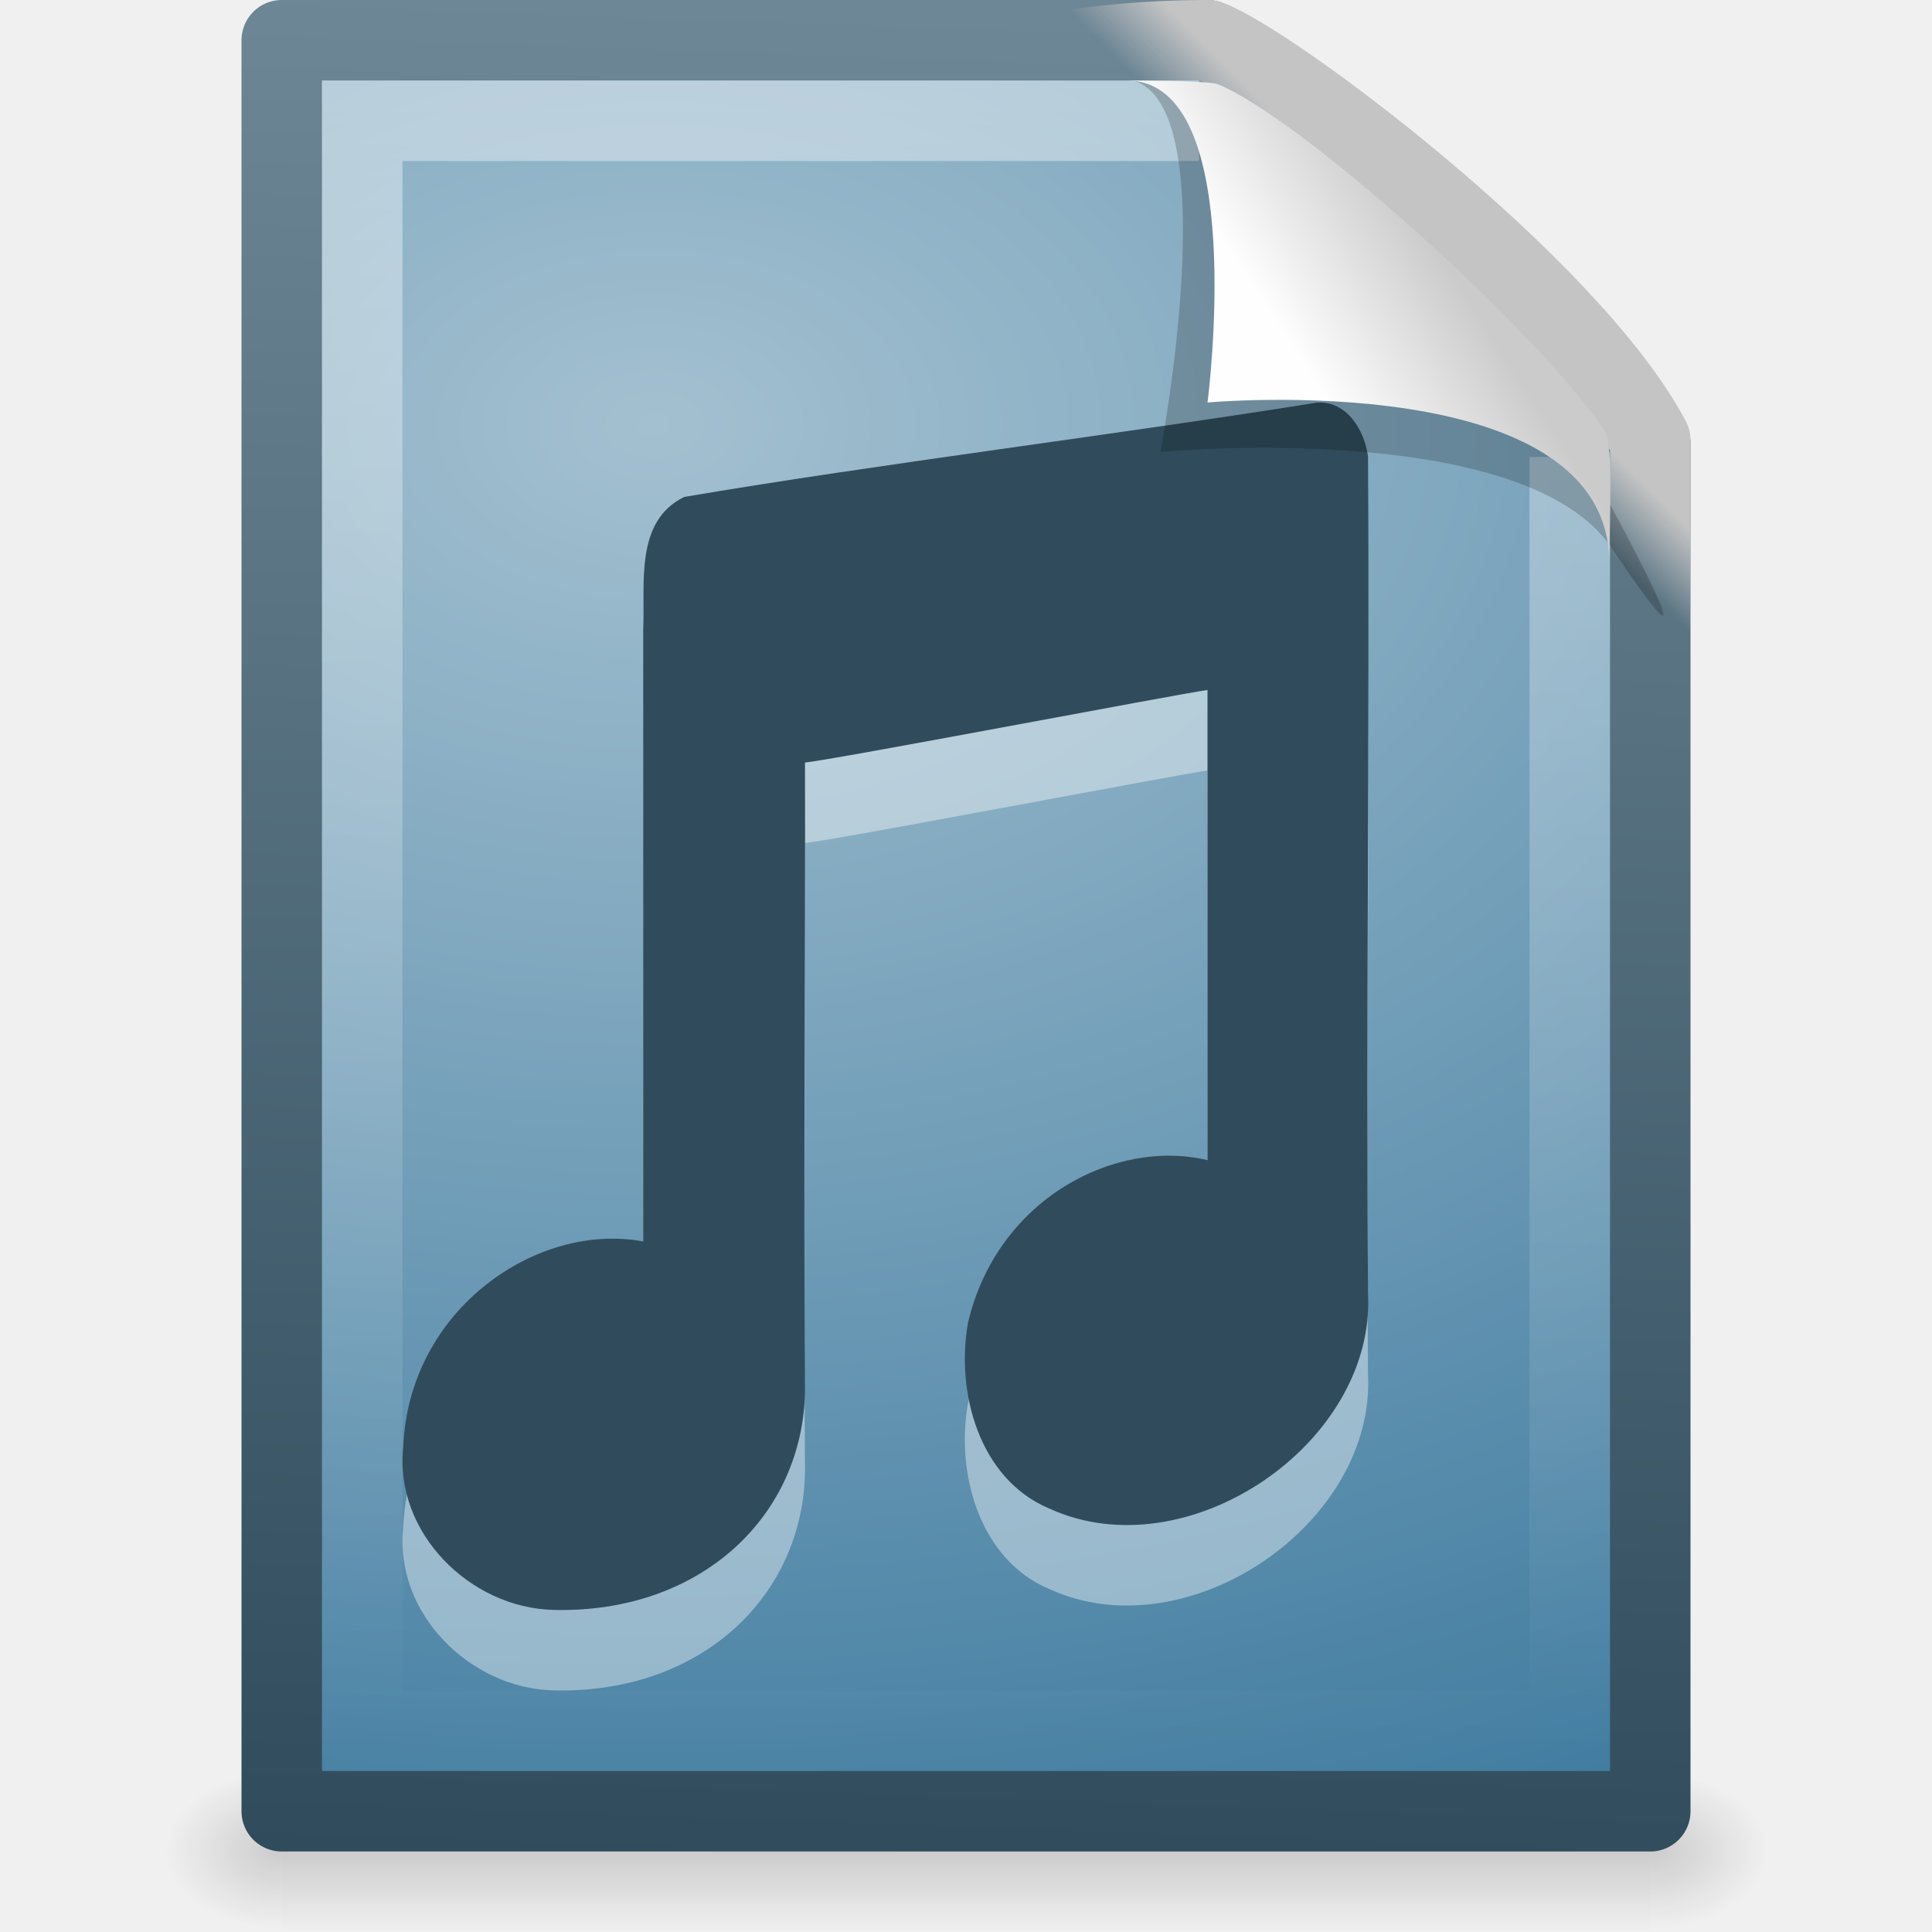
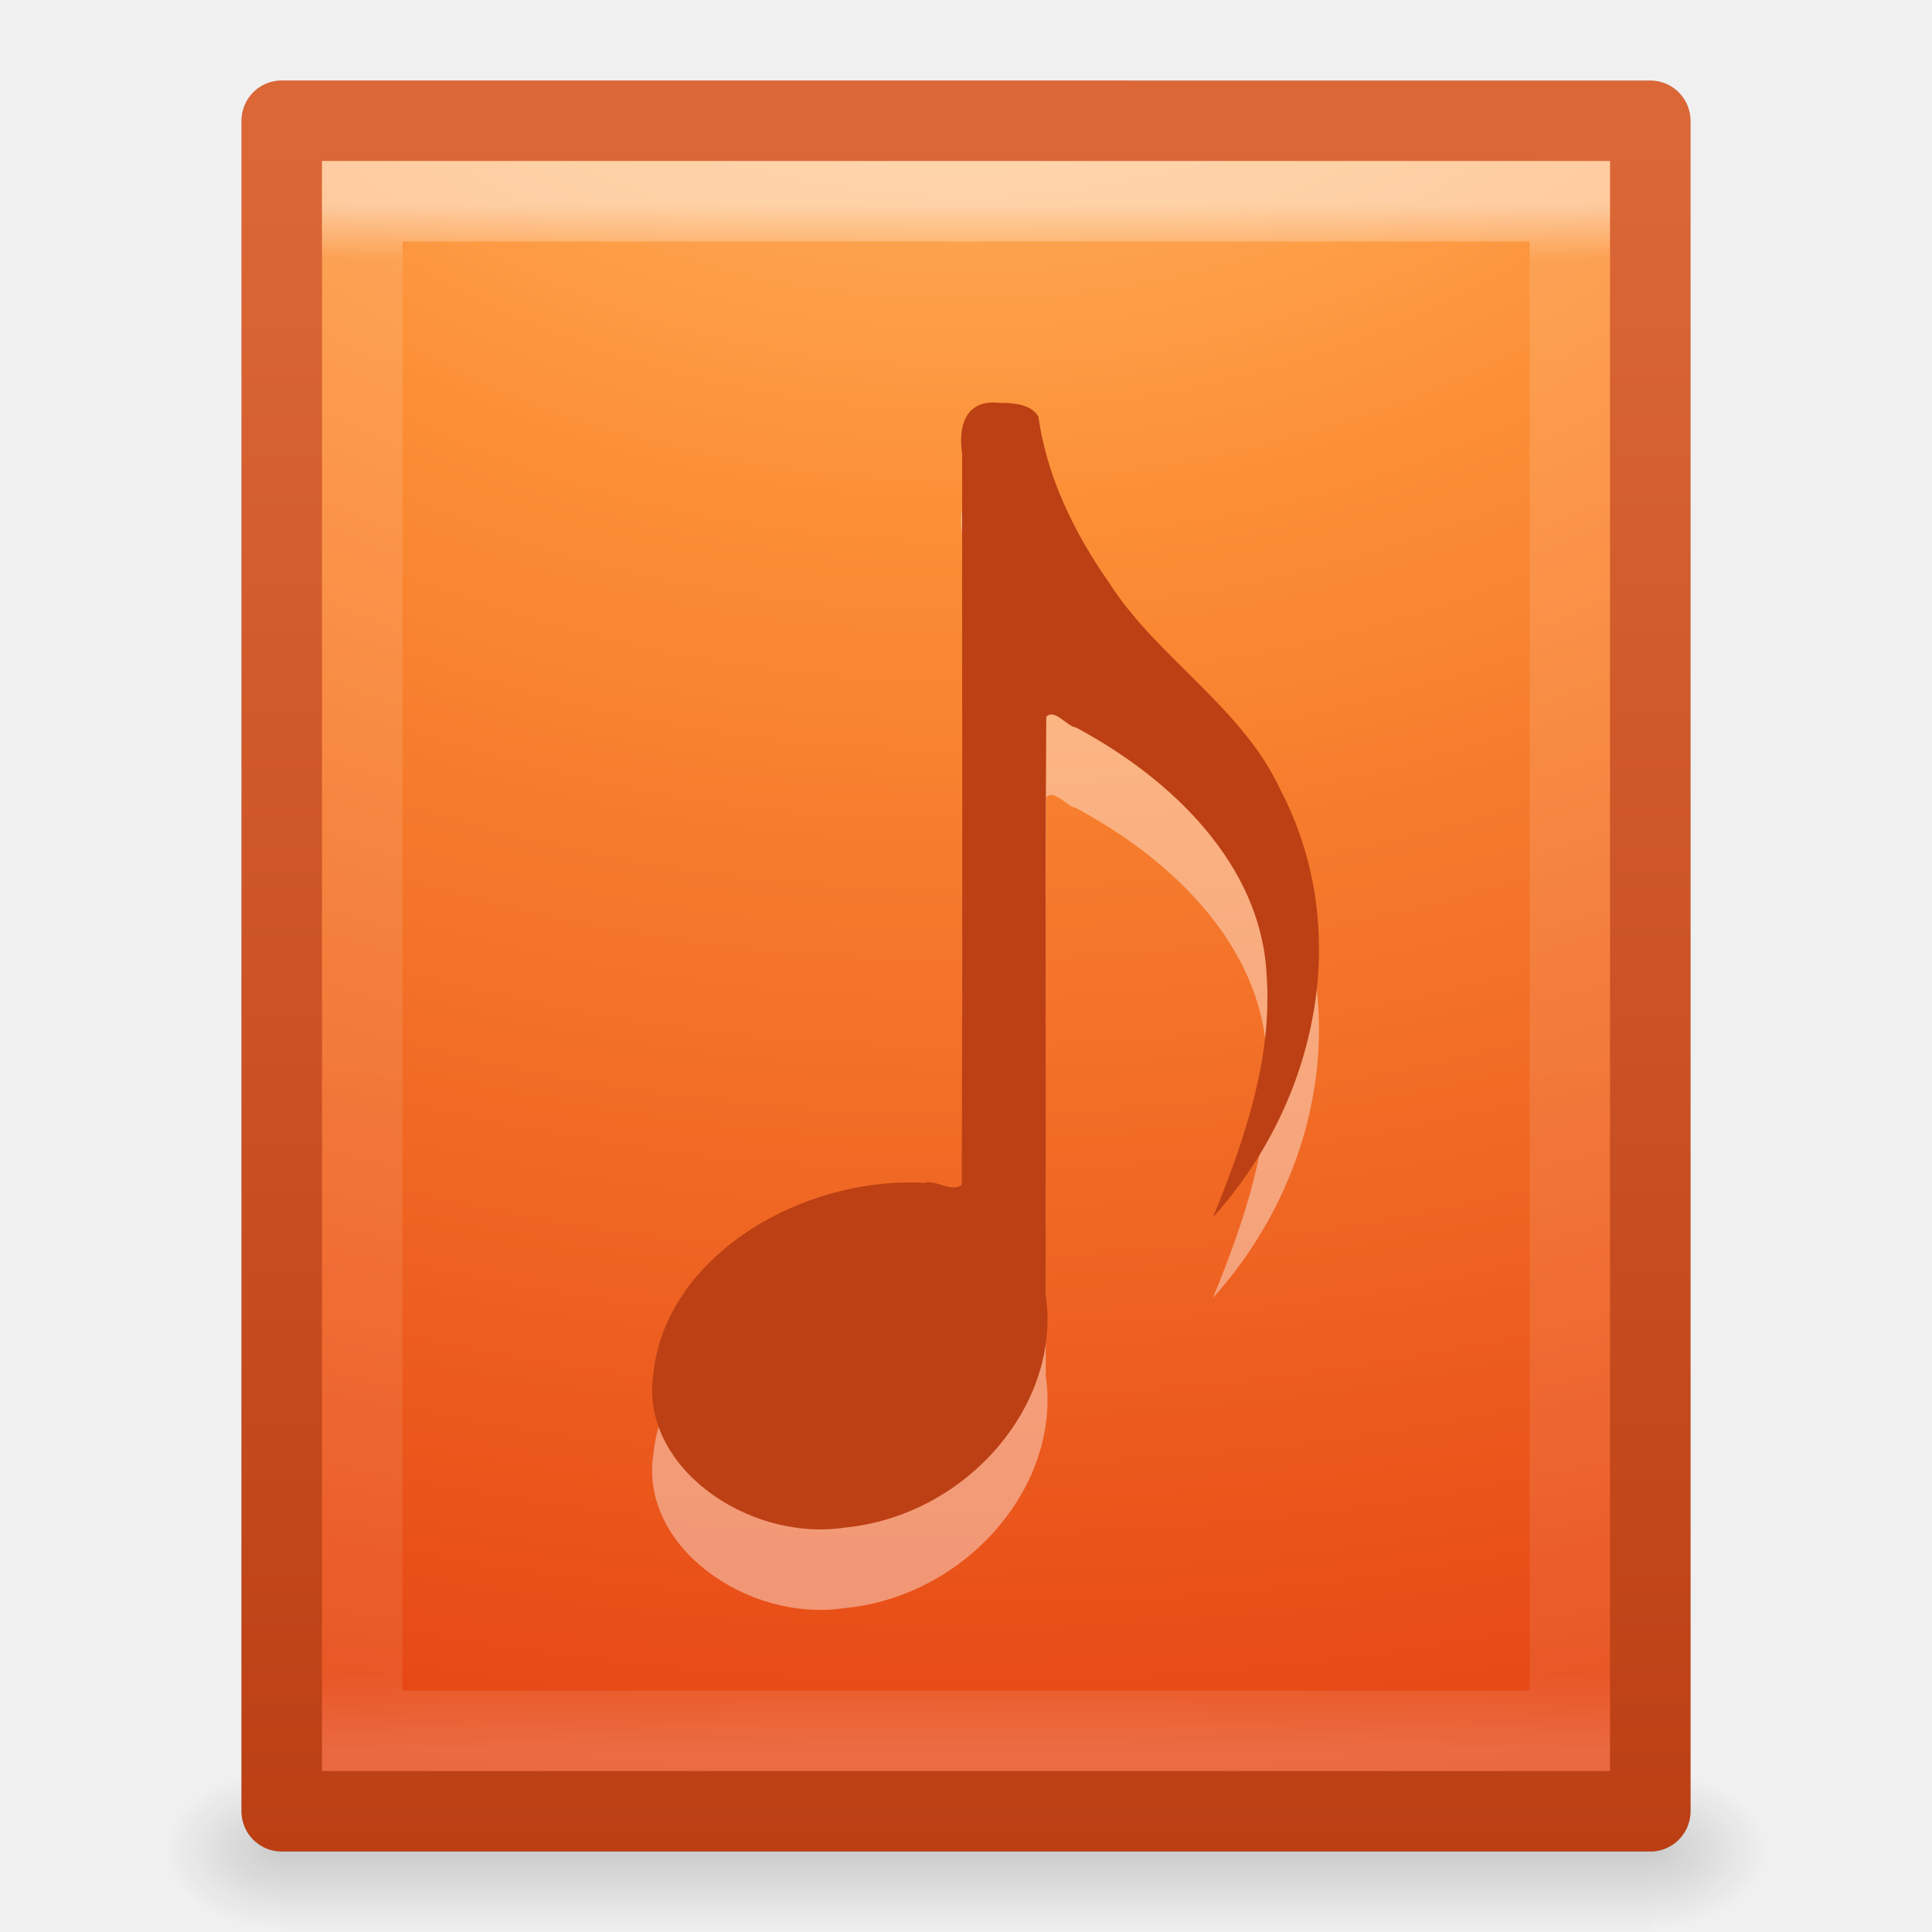
- <svg xmlns="http://www.w3.org/2000/svg" xmlns:xlink="http://www.w3.org/1999/xlink" version="1.0" width="24" height="24" id="svg2442">
-   <defs id="defs2444">
+ <svg xmlns="http://www.w3.org/2000/svg" xmlns:xlink="http://www.w3.org/1999/xlink" version="1.1" width="24" height="24" id="svg3975">
+   <defs id="defs3977">
+     <linearGradient x1="24" y1="5.564" x2="24" y2="43" id="linearGradient3880" xlink:href="#linearGradient3977" gradientUnits="userSpaceOnUse" gradientTransform="matrix(0.4054051,0,0,0.5135135,2.269687,7.675681)" />
+     <linearGradient id="linearGradient3977">
+       <stop id="stop3979" style="stop-color:#ffffff;stop-opacity:1" offset="0" />
+       <stop id="stop3981" style="stop-color:#ffffff;stop-opacity:0.235" offset="0.036" />
+       <stop id="stop3983" style="stop-color:#ffffff;stop-opacity:0.157" offset="0.951" />
+       <stop id="stop3985" style="stop-color:#ffffff;stop-opacity:0.392" offset="1" />
+     </linearGradient>
+     <radialGradient cx="7.806" cy="9.957" r="12.672" fx="7.276" fy="9.957" id="radialGradient3902" xlink:href="#linearGradient2867-449-88-871-390-598-476-591-434-148-57-177-8-3-4" gradientUnits="userSpaceOnUse" gradientTransform="matrix(-7.8526754e-8,3.150488,-3.930494,-9.4569185e-8,51.13114,-19.40476)" />
+     <linearGradient id="linearGradient2867-449-88-871-390-598-476-591-434-148-57-177-8-3-4">
+       <stop id="stop3750-1-0-7" style="stop-color:#ffcd7d;stop-opacity:1" offset="0" />
+       <stop id="stop3752-3-7-6" style="stop-color:#fc8f36;stop-opacity:1" offset="0.262" />
+       <stop id="stop3754-1-8-5" style="stop-color:#e23a0e;stop-opacity:1" offset="0.705" />
+       <stop id="stop3756-1-6-6" style="stop-color:#ac441f;stop-opacity:1" offset="1" />
+     </linearGradient>
+     <linearGradient x1="25" y1="47.935" x2="25" y2="0.918" id="linearGradient3904" xlink:href="#linearGradient4039" gradientUnits="userSpaceOnUse" gradientTransform="matrix(0.4857132,0,0,0.4772119,0.3428831,9.262544)" />
+     <linearGradient id="linearGradient4039">
+       <stop id="stop4041" style="stop-color:#ba3d12;stop-opacity:1" offset="0" />
+       <stop id="stop4043" style="stop-color:#db6737;stop-opacity:1" offset="1" />
+     </linearGradient>
+     <linearGradient x1="25.132" y1="0.985" x2="25.132" y2="47.013" id="linearGradient3883" xlink:href="#linearGradient3600-4" gradientUnits="userSpaceOnUse" gradientTransform="matrix(0.4857154,0,0,0.4562967,0.3428289,8.348862)" />
+     <linearGradient id="linearGradient3600-4">
+       <stop id="stop3602-7" style="stop-color:#f4f4f4;stop-opacity:1" offset="0" />
+       <stop id="stop3604-6" style="stop-color:#dbdbdb;stop-opacity:1" offset="1" />
+     </linearGradient>
+     <linearGradient x1="-51.786" y1="50.786" x2="-51.786" y2="2.906" id="linearGradient3885" xlink:href="#linearGradient3104-5" gradientUnits="userSpaceOnUse" gradientTransform="matrix(0.3922136,0,0,0.4270257,29.1993,7.840329)" />
+     <linearGradient id="linearGradient3104-5">
+       <stop id="stop3106-6" style="stop-color:#a0a0a0;stop-opacity:1" offset="0" />
+       <stop id="stop3108-9" style="stop-color:#bebebe;stop-opacity:1" offset="1" />
+     </linearGradient>
+     <radialGradient cx="605.714" cy="486.648" r="117.143" fx="605.714" fy="486.648" id="radialGradient3888" xlink:href="#linearGradient5060" gradientUnits="userSpaceOnUse" gradientTransform="matrix(0.01204859,0,0,0.0082353,13.23879,26.98056)" />
+     <linearGradient id="linearGradient5060">
+       <stop id="stop5062" style="stop-color:#000000;stop-opacity:1" offset="0" />
+       <stop id="stop5064" style="stop-color:#000000;stop-opacity:0" offset="1" />
+     </linearGradient>
+     <radialGradient cx="605.714" cy="486.648" r="117.143" fx="605.714" fy="486.648" id="radialGradient3891" xlink:href="#linearGradient5060" gradientUnits="userSpaceOnUse" gradientTransform="matrix(-0.01204859,0,0,0.0082353,10.76121,26.98056)" />
    <linearGradient id="linearGradient5048">
      <stop id="stop5050" style="stop-color:#000000;stop-opacity:0" offset="0" />
      <stop id="stop5056" style="stop-color:#000000;stop-opacity:1" offset="0.5" />
      <stop id="stop5052" style="stop-color:#000000;stop-opacity:0" offset="1" />
    </linearGradient>
-     <linearGradient x1="302.857" y1="366.648" x2="302.857" y2="609.505" id="linearGradient3336" xlink:href="#linearGradient5048" gradientUnits="userSpaceOnUse" gradientTransform="matrix(3.52071e-2,0,0,8.23529e-3,-0.724852,18.98055)" />
-     <radialGradient cx="605.714" cy="486.648" r="117.143" fx="605.714" fy="486.648" id="radialGradient3333" xlink:href="#linearGradient5060" gradientUnits="userSpaceOnUse" gradientTransform="matrix(-1.204859e-2,0,0,8.23529e-3,10.76121,18.98057)" />
-     <linearGradient id="linearGradient5060">
-       <stop id="stop5062" style="stop-color:#000000;stop-opacity:1" offset="0" />
-       <stop id="stop5064" style="stop-color:#000000;stop-opacity:0" offset="1" />
-     </linearGradient>
-     <radialGradient cx="605.714" cy="486.648" r="117.143" fx="605.714" fy="486.648" id="radialGradient3330" xlink:href="#linearGradient5060" gradientUnits="userSpaceOnUse" gradientTransform="matrix(1.204859e-2,0,0,8.23529e-3,13.23879,18.98057)" />
-     <linearGradient id="linearGradient2490">
-       <stop id="stop2492" style="stop-color:#2e4a5a;stop-opacity:1" offset="0" />
-       <stop id="stop2501" style="stop-color:#6e8796;stop-opacity:1" offset="1" />
-     </linearGradient>
-     <linearGradient x1="-53.412" y1="56.11" x2="-51.786" y2="2.906" id="linearGradient3327" xlink:href="#linearGradient2490" gradientUnits="userSpaceOnUse" gradientTransform="matrix(0.3922135,0,0,0.4473607,29.19929,-1.2387)" />
-     <linearGradient id="linearGradient3993">
-       <stop id="stop3995" style="stop-color:#a3c0d0;stop-opacity:1" offset="0" />
-       <stop id="stop4001" style="stop-color:#427da1;stop-opacity:1" offset="1" />
-     </linearGradient>
-     <radialGradient cx="8.12" cy="6.628" r="9" fx="8.12" fy="6.628" id="radialGradient3325" xlink:href="#linearGradient3993" gradientUnits="userSpaceOnUse" gradientTransform="matrix(1.444031e-2,2.065377,-3.052092,2.133905e-2,28.23175,-11.63848)" />
-     <linearGradient id="linearGradient4267">
-       <stop id="stop4269" style="stop-color:#c4c4c4;stop-opacity:1" offset="0" />
-       <stop id="stop4271" style="stop-color:#c4c4c4;stop-opacity:0" offset="1" />
-     </linearGradient>
-     <linearGradient x1="35.349" y1="5.307" x2="34.103" y2="6.544" id="linearGradient3322" xlink:href="#linearGradient4267" gradientUnits="userSpaceOnUse" gradientTransform="matrix(0.5155606,0,0,0.5130904,-0.8957459,0.1854491)" />
-     <linearGradient id="linearGradient3211">
-       <stop id="stop3213" style="stop-color:#ffffff;stop-opacity:1" offset="0" />
-       <stop id="stop3215" style="stop-color:#ffffff;stop-opacity:0" offset="1" />
-     </linearGradient>
-     <linearGradient x1="24" y1="2" x2="24" y2="46.017" id="linearGradient3319" xlink:href="#linearGradient3211" gradientUnits="userSpaceOnUse" gradientTransform="matrix(0.4545444,0,0,0.4651153,1.090934,0.3372293)" />
-     <linearGradient id="linearGradient8589">
-       <stop id="stop8591" style="stop-color:#fefefe;stop-opacity:1" offset="0" />
-       <stop id="stop8593" style="stop-color:#cbcbcb;stop-opacity:1" offset="1" />
-     </linearGradient>
-     <linearGradient x1="32.892" y1="8.059" x2="36.358" y2="5.457" id="linearGradient3313" xlink:href="#linearGradient8589" gradientUnits="userSpaceOnUse" gradientTransform="matrix(0.4778466,0,0,0.5524833,0.3722548,-7.61283e-2)" />
+     <linearGradient x1="302.857" y1="366.648" x2="302.857" y2="609.505" id="linearGradient3973" xlink:href="#linearGradient5048" gradientUnits="userSpaceOnUse" gradientTransform="matrix(0.0352071,0,0,0.0082353,-0.724852,26.98055)" />
  </defs>
-   <g id="layer1">
-     <rect width="17" height="2" x="3.5" y="22" id="rect2879" style="opacity:0.15;fill:url(#linearGradient3336);fill-opacity:1;fill-rule:nonzero;stroke:none;stroke-width:1;marker:none;visibility:visible;display:inline;overflow:visible" />
-     <path d="M 3.5,22 C 3.5,22 3.5,24 3.5,24 C 2.88,24.004 2,23.552 2,23 C 2,22.448 2.692,22 3.5,22 z" id="path2881" style="opacity:0.15;fill:url(#radialGradient3333);fill-opacity:1;fill-rule:nonzero;stroke:none;stroke-width:1;marker:none;visibility:visible;display:inline;overflow:visible" />
-     <path d="M 20.5,22 C 20.5,22 20.5,24 20.5,24 C 21.12,24.004 22,23.552 22,23 C 22,22.448 21.308,22 20.5,22 L 20.5,22 z" id="path2883" style="opacity:0.15;fill:url(#radialGradient3330);fill-opacity:1;fill-rule:nonzero;stroke:none;stroke-width:1;marker:none;visibility:visible;display:inline;overflow:visible" />
-     <path d="M 3.5,0.5 C 7.396,0.5 11.104,0.5 15,0.5 C 15.683,0.737 19.541,3.628 20.5,5.5 C 20.5,11.229 20.5,16.771 20.5,22.5 C 14.833,22.5 9.167,22.5 3.5,22.5 C 3.5,15.167 3.5,7.833 3.5,0.5 L 3.5,0.5 z" id="path4160" style="fill:url(#radialGradient3325);fill-opacity:1;stroke:url(#linearGradient3327);stroke-width:1;stroke-linecap:butt;stroke-linejoin:round;stroke-miterlimit:4;stroke-dasharray:none;stroke-dashoffset:0;stroke-opacity:1;display:inline" />
-     <path d="M 15.004,0.5 C 15.729,0.743 19.482,3.545 20.5,5.466 C 20.5,11.346 20.5,5.803 20.5,11.683 C -0.352,19.754 2.478,0.5 15.004,0.5 z" id="path4238" style="fill:none;fill-opacity:1;stroke:url(#linearGradient3322);stroke-width:1;stroke-linecap:butt;stroke-linejoin:round;stroke-miterlimit:4;stroke-dasharray:none;stroke-dashoffset:0;stroke-opacity:1;display:inline" />
-     <path d="M 19.5,5.677 C 19.5,10.885 19.5,16.292 19.5,21.5 C 14.5,21.5 9.5,21.5 4.5,21.5 C 4.5,14.833 4.5,8.167 4.5,1.5 C 7.937,1.5 11.456,1.5 14.894,1.5" id="path2435" style="opacity:0.4;fill:none;stroke:url(#linearGradient3319);stroke-width:1;stroke-linecap:butt;stroke-linejoin:miter;stroke-miterlimit:4;stroke-dasharray:none;stroke-dashoffset:0;stroke-opacity:1;display:inline" />
-     <path d="M 16.362,6.001 C 14.005,6.381 10.851,6.772 8.5,7.173 C 7.878,7.477 8.017,8.259 7.99,8.826 C 7.99,11.358 7.99,13.89 7.99,16.422 C 6.678,16.175 5.079,17.259 5.009,18.975 C 4.896,20.044 5.843,20.974 6.874,20.999 C 8.718,21.044 9.98,19.82 10,18.272 C 9.98,15.673 10.006,13.072 10,10.472 C 10.286,10.451 14.611,9.626 15,9.571 C 15,11.518 15,13.465 15,15.412 C 13.854,15.138 12.388,15.891 12.025,17.43 C 11.871,18.292 12.161,19.374 13.036,19.74 C 14.745,20.524 17.09,18.934 16.994,17.068 C 16.968,13.602 17.016,10.135 16.994,6.668 C 16.949,6.342 16.729,5.978 16.362,6.001 L 16.362,6.001 z" id="path3419" style="opacity:0.4;fill:#ffffff;fill-opacity:1;stroke:none;stroke-width:1;stroke-linecap:round;stroke-linejoin:round;stroke-miterlimit:4;stroke-dasharray:none;stroke-opacity:1" />
-     <path d="M 16.362,5.001 C 14.005,5.381 10.851,5.772 8.5,6.173 C 7.878,6.477 8.017,7.259 7.99,7.826 C 7.99,10.358 7.99,12.89 7.99,15.422 C 6.678,15.175 5.079,16.259 5.009,17.975 C 4.896,19.044 5.843,19.974 6.874,19.999 C 8.718,20.044 9.98,18.82 10,17.272 C 9.98,14.673 10.006,12.072 10,9.472 C 10.286,9.451 14.611,8.626 15,8.571 C 15,10.518 15,12.465 15,14.412 C 13.854,14.138 12.388,14.891 12.025,16.43 C 11.871,17.292 12.161,18.374 13.036,18.74 C 14.745,19.524 17.09,17.934 16.994,16.068 C 16.968,12.602 17.016,9.135 16.994,5.668 C 16.949,5.342 16.729,4.978 16.362,5.001 L 16.362,5.001 z" id="path4031" style="fill:#304c5c;fill-opacity:1;stroke:none;stroke-width:1;stroke-linecap:round;stroke-linejoin:round;stroke-miterlimit:4;stroke-dasharray:none;stroke-opacity:1" />
-     <path d="M 14.075,1 C 15.232,1.329 14.415,5.614 14.415,5.614 C 14.415,5.614 18.93,5.187 20.022,6.809 C 21.511,9.022 19.954,6.174 19.849,5.988 C 19.093,4.648 15.982,1.441 14.803,1.046 C 14.715,1.017 14.52,1 14.075,1 z" id="path3370" style="opacity:0.2;fill:#000000;fill-opacity:1;fill-rule:evenodd;stroke:none;display:inline" />
-     <path d="M 14,1 C 15.526,1 15,5 15,5 C 15,5 19.992,4.547 19.992,7 C 19.992,6.402 20.048,5.522 19.928,5.344 C 19.089,4.101 16.184,1.482 15.13,1.046 C 15.044,1.011 14.444,1 14,1 z" id="path4474" style="fill:url(#linearGradient3313);fill-opacity:1;fill-rule:evenodd;stroke:none;display:inline" />
+   <g transform="translate(0,-8)" id="layer1">
+     <rect width="17" height="2" x="3.5" y="30" id="rect2879" style="opacity:0.15;fill:url(#linearGradient3973);fill-opacity:1;fill-rule:nonzero;stroke:none;stroke-width:1;marker:none;visibility:visible;display:inline;overflow:visible" />
+     <path d="m 3.5,30 c 0,0 0,2 0,2 C 2.88,32.004 2,31.552 2,31 2,30.448 2.692,30 3.5,30 z" id="path2881" style="opacity:0.15;fill:url(#radialGradient3891);fill-opacity:1;fill-rule:nonzero;stroke:none;stroke-width:1;marker:none;visibility:visible;display:inline;overflow:visible" />
+     <path d="m 20.5,30 c 0,0 0,2 0,2 0.62,0.004 1.5,-0.448 1.5,-1 0,-0.552 -0.692,-1 -1.5,-1 z" id="path2883" style="opacity:0.15;fill:url(#radialGradient3888);fill-opacity:1;fill-rule:nonzero;stroke:none;stroke-width:1;marker:none;visibility:visible;display:inline;overflow:visible" />
+     <path d="m 3.5,9.5 c 3.896,0 17,0.001 17,0.001 l 2.1e-5,20.999 c 0,0 -11.333,0 -17,0 0,-7 0,-14 0,-21 z" id="path4160-3" style="fill:url(#linearGradient3883);fill-opacity:1;stroke:url(#linearGradient3885);stroke-width:1;stroke-linecap:butt;stroke-linejoin:round;stroke-miterlimit:4;stroke-opacity:1;stroke-dasharray:none;stroke-dashoffset:0;display:inline" />
+     <path d="m 3.5,9.5 c 3.896,0 17,0.001 17,0.001 L 20.5,30.5 c 0,0 -11.333,0 -17,0 0,-7 0,-14 0,-21 z" id="path4160" style="color:#000000;fill:url(#radialGradient3902);fill-opacity:1;fill-rule:nonzero;stroke:url(#linearGradient3904);stroke-width:1;stroke-linecap:butt;stroke-linejoin:round;stroke-miterlimit:4;stroke-opacity:1;stroke-dasharray:none;stroke-dashoffset:0;marker:none;visibility:visible;display:inline;overflow:visible;enable-background:accumulate" />
+     <path d="m 19.5,29.5 -15,0 0,-19 L 19.5,10.5 z" id="rect6741-1" style="opacity:0.5;fill:none;stroke:url(#linearGradient3880);stroke-width:1;stroke-linecap:round;stroke-linejoin:miter;stroke-miterlimit:4;stroke-opacity:1;stroke-dasharray:none;stroke-dashoffset:0" />
+     <path d="m 12.42,14.005 c -0.453,-0.053 -0.515,0.329 -0.468,0.633 -0.004,3.026 0.009,6.055 -0.006,9.079 -0.111,0.104 -0.323,-0.067 -0.464,-0.023 -1.535,-0.084 -3.212,0.918 -3.365,2.365 -0.181,1.15 1.168,2.097 2.371,1.918 1.516,-0.145 2.7,-1.523 2.503,-2.884 0.004,-2.396 -0.009,-4.795 0.006,-7.189 0.103,-0.107 0.257,0.12 0.366,0.132 1.219,0.65 2.298,1.722 2.37,3.056 0.08,1.043 -0.27,2.063 -0.665,3.03 1.321,-1.465 1.744,-3.603 0.826,-5.334 -0.47,-1.005 -1.529,-1.624 -2.121,-2.557 -0.438,-0.624 -0.771,-1.32 -0.875,-2.056 -0.086,-0.154 -0.312,-0.172 -0.479,-0.171 z" id="path7249-8-0" style="opacity:0.4;fill:#ffffff;fill-opacity:1;stroke:none" />
+     <path d="m 12.42,13.005 c -0.453,-0.053 -0.515,0.329 -0.468,0.633 -0.004,3.026 0.009,6.055 -0.006,9.079 -0.111,0.104 -0.323,-0.067 -0.464,-0.023 -1.535,-0.084 -3.212,0.918 -3.365,2.365 -0.181,1.15 1.168,2.097 2.371,1.918 1.516,-0.145 2.7,-1.523 2.503,-2.884 0.004,-2.396 -0.009,-4.795 0.006,-7.189 0.103,-0.107 0.257,0.12 0.366,0.132 1.219,0.65 2.298,1.722 2.37,3.056 0.08,1.043 -0.27,2.063 -0.665,3.03 1.321,-1.465 1.744,-3.603 0.826,-5.334 C 15.425,16.784 14.366,16.165 13.773,15.232 13.336,14.608 13.003,13.912 12.899,13.175 12.813,13.022 12.587,13.003 12.42,13.005 z" id="path7249-8-0-4" style="fill:#bc4014;fill-opacity:1;stroke:none" />
  </g>
</svg>
